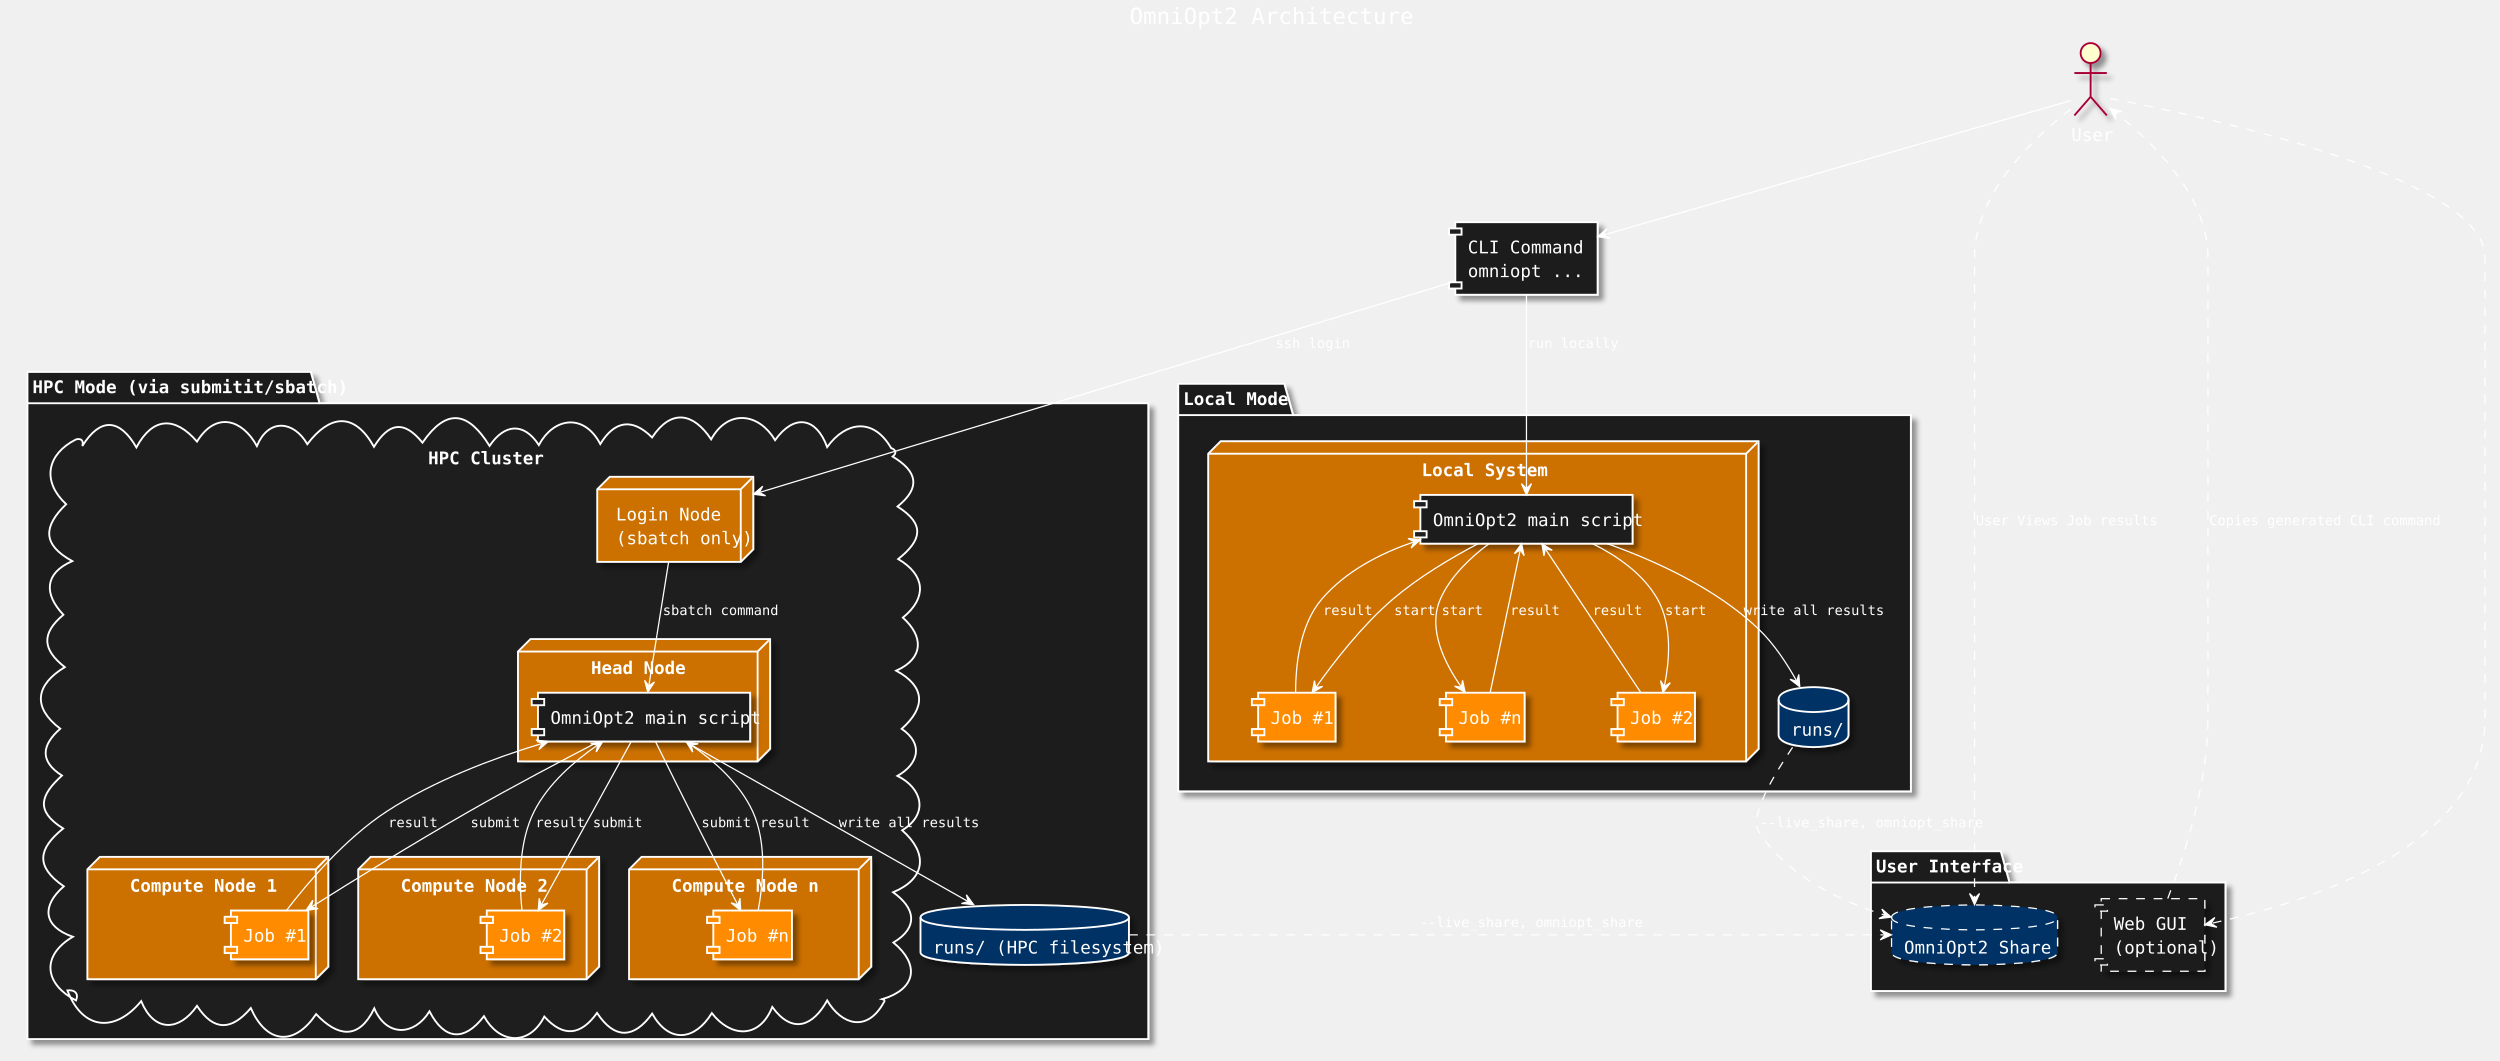
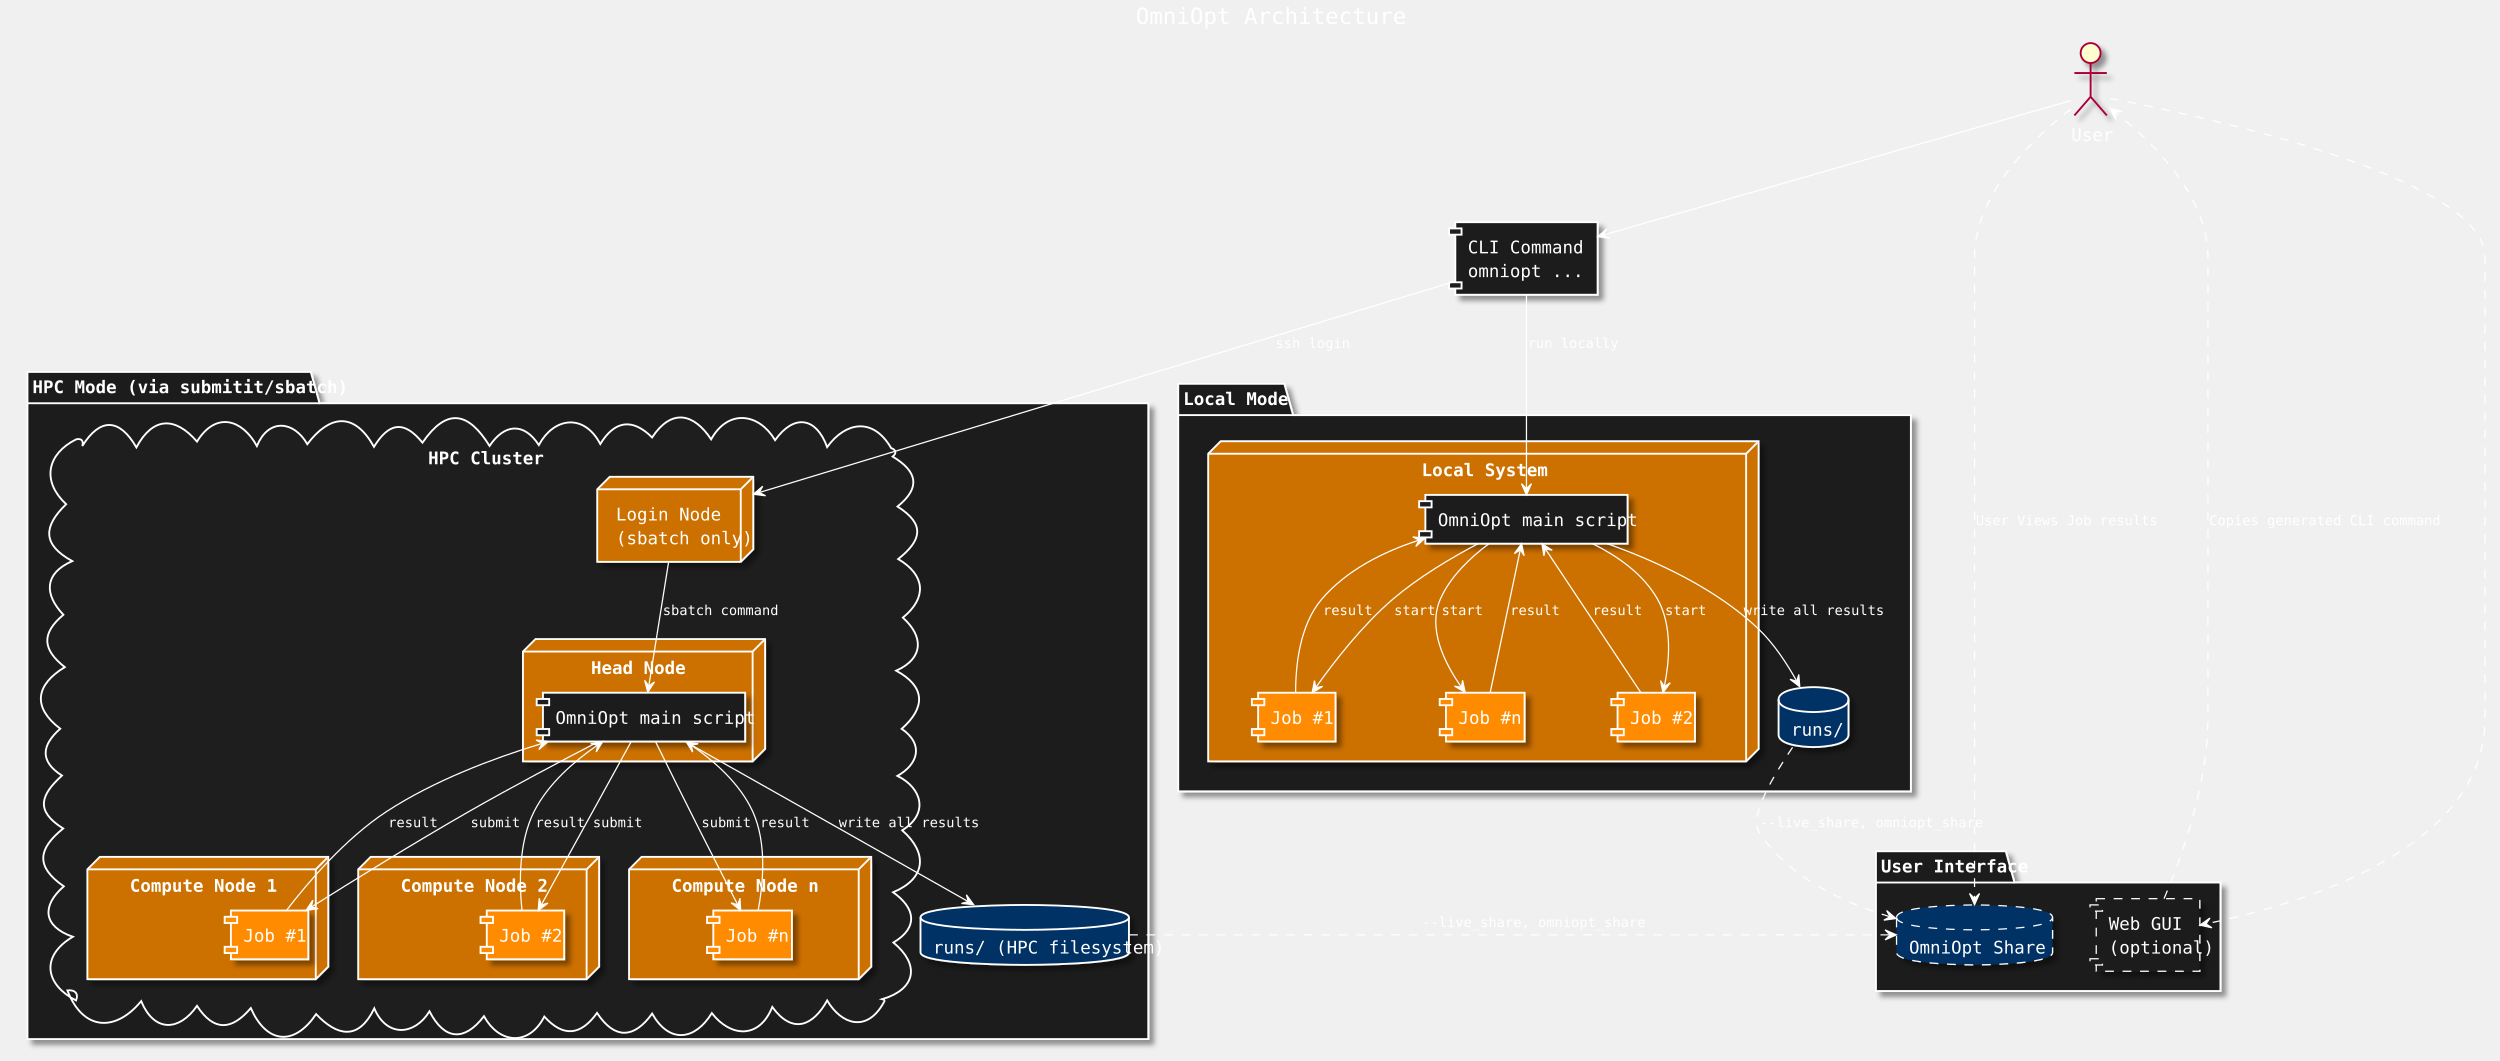
<svg xmlns="http://www.w3.org/2000/svg" contentScriptType="application/ecmascript" contentStyleType="text/css" height="850px" preserveAspectRatio="none" style="width:2003px;height:850px;background:#000000;" version="1.1" viewBox="0 0 2003 850" width="2003px" zoomAndPan="magnify">
  <defs>
-     <filter height="300%" id="f12dtgtmg8fp0r" width="300%" x="-1" y="-1">
+     <filter height="300%" id="f15lyjseu2fynz" width="300%" x="-1" y="-1">
      <feGaussianBlur result="blurOut" stdDeviation="2.0" />
      <feColorMatrix in="blurOut" result="blurOut2" type="matrix" values="0 0 0 0 0 0 0 0 0 0 0 0 0 0 0 0 0 0 .4 0" />
      <feOffset dx="4.0" dy="4.0" in="blurOut2" result="blurOut3" />
      <feBlend in="SourceGraphic" in2="blurOut3" mode="normal" />
    </filter>
  </defs>
  <g>
-     <text fill="#FFFFFF" font-family="Monospace" font-size="18" lengthAdjust="spacingAndGlyphs" textLength="199" x="905" y="19.242">OmniOpt2 Architecture</text>
-     <polygon fill="#1E1E1E" filter="url(#f12dtgtmg8fp0r)" points="1499,682.016,1603,682.016,1610,707.084,1783,707.084,1783,794.016,1499,794.016,1499,682.016" style="stroke: #FFFFFF; stroke-width: 1.5;" />
-     <line style="stroke: #FFFFFF; stroke-width: 1.5;" x1="1499" x2="1610" y1="707.084" y2="707.084" />
-     <text fill="#FFFFFF" font-family="Monospace" font-size="14" font-weight="bold" lengthAdjust="spacingAndGlyphs" textLength="98" x="1503" y="698.982">User Interface</text>
-     <polygon fill="#1E1E1E" filter="url(#f12dtgtmg8fp0r)" points="944,307.516,1029,307.516,1036,332.584,1531,332.584,1531,634.016,944,634.016,944,307.516" style="stroke: #FFFFFF; stroke-width: 1.5;" />
+     <text fill="#FFFFFF" font-family="Monospace" font-size="18" lengthAdjust="spacingAndGlyphs" textLength="189" x="910" y="19.242">OmniOpt Architecture</text>
+     <polygon fill="#1E1E1E" filter="url(#f15lyjseu2fynz)" points="1503,682.016,1607,682.016,1614,707.084,1779,707.084,1779,794.016,1503,794.016,1503,682.016" style="stroke: #FFFFFF; stroke-width: 1.5;" />
+     <line style="stroke: #FFFFFF; stroke-width: 1.5;" x1="1503" x2="1614" y1="707.084" y2="707.084" />
+     <text fill="#FFFFFF" font-family="Monospace" font-size="14" font-weight="bold" lengthAdjust="spacingAndGlyphs" textLength="98" x="1507" y="698.982">User Interface</text>
+     <polygon fill="#1E1E1E" filter="url(#f15lyjseu2fynz)" points="944,307.516,1029,307.516,1036,332.584,1531,332.584,1531,634.016,944,634.016,944,307.516" style="stroke: #FFFFFF; stroke-width: 1.5;" />
    <line style="stroke: #FFFFFF; stroke-width: 1.5;" x1="944" x2="1036" y1="332.584" y2="332.584" />
    <text fill="#FFFFFF" font-family="Monospace" font-size="14" font-weight="bold" lengthAdjust="spacingAndGlyphs" textLength="79" x="948" y="324.482">Local Mode</text>
-     <polygon fill="#CC7000" filter="url(#f12dtgtmg8fp0r)" points="968,363.516,978,353.516,1409,353.516,1409,600.016,1399,610.016,968,610.016,968,363.516" style="stroke: #FFFFFF; stroke-width: 1.5;" />
+     <polygon fill="#CC7000" filter="url(#f15lyjseu2fynz)" points="968,363.516,978,353.516,1409,353.516,1409,600.016,1399,610.016,968,610.016,968,363.516" style="stroke: #FFFFFF; stroke-width: 1.5;" />
    <line style="stroke: #FFFFFF; stroke-width: 1.5;" x1="1399" x2="1408" y1="363.516" y2="354.516" />
    <line style="stroke: #FFFFFF; stroke-width: 1.5;" x1="968" x2="1399" y1="363.516" y2="363.516" />
    <line style="stroke: #FFFFFF; stroke-width: 1.5;" x1="1399" x2="1399" y1="363.516" y2="610.016" />
    <text fill="#FFFFFF" font-family="Monospace" font-size="14" font-weight="bold" lengthAdjust="spacingAndGlyphs" textLength="91" x="1139" y="381.482">Local System</text>
-     <polygon fill="#1E1E1E" filter="url(#f12dtgtmg8fp0r)" points="22,298.016,249,298.016,256,323.084,920,323.084,920,832.516,22,832.516,22,298.016" style="stroke: #FFFFFF; stroke-width: 1.5;" />
+     <polygon fill="#1E1E1E" filter="url(#f15lyjseu2fynz)" points="22,298.016,249,298.016,256,323.084,920,323.084,920,832.516,22,832.516,22,298.016" style="stroke: #FFFFFF; stroke-width: 1.5;" />
    <line style="stroke: #FFFFFF; stroke-width: 1.5;" x1="22" x2="256" y1="323.084" y2="323.084" />
    <text fill="#FFFFFF" font-family="Monospace" font-size="14" font-weight="bold" lengthAdjust="spacingAndGlyphs" textLength="221" x="26" y="314.982">HPC Mode (via submitit/sbatch)</text>
    <path d="M65.918,357.392 C80.455,334.139 95.862,335.278 109.275,358.443 C122.478,333.81 140.319,333.526 157.829,353.784 C172.957,329.324 194.077,335.859 205.8,357.34 C215.154,334.911 235.345,336.948 246.216,355.858 C264.11,332.212 283.784,329.707 299.633,357.963 C311.468,338.791 323.428,336.161 338.476,354.649 C358.176,326.181 375.244,330.027 392.238,357.26 C403.907,339.838 419.415,337.785 431.727,356.559 C443.818,334.12 468.067,331.023 480.938,355.745 C492.469,336.973 506.544,334.641 522.461,350.483 C537.918,327.119 555.725,330.822 569.765,351.989 C583.385,327.443 607.967,330.827 621.005,352.632 C635.975,331.692 653.785,333.769 662.715,358.186 C677.717,337.519 699.732,334.331 714,359.016 C717.981,360.345 718.543,363.199 715.19,365.812 C734.678,377.475 738.269,390.378 719.11,405.827 C741.717,420.222 738.34,433.001 719.631,447.906 C741.309,460.682 743.112,478.772 723.376,494.852 C739.992,509.821 740.426,527.283 718.047,537.363 C741.803,550.245 741.602,567.028 722.419,583.941 C740.505,596.278 735.563,612.432 719.025,621.653 C738.794,631.411 744.524,651.865 722.845,665.254 C743.412,683.317 742.226,703.754 715.575,714.902 C732.884,727.149 736.665,742.72 715.799,755.18 C737.13,772.711 734.167,792.398 707,800.516 C708.863,800.921 709.089,802.046 707.924,803.416 C694.622,827.413 674.266,821.153 662.725,801.589 C651.474,821.992 635.06,829.125 618.743,806.803 C608.346,832.799 585.33,831.116 570.319,811.725 C556.822,833.59 536.363,836.582 522.49,812.114 C507.896,832.38 492.443,832.954 478.358,811.576 C465.338,829.592 451.524,831.463 436.096,814.485 C423.734,838.647 399.83,836.317 387.751,814.189 C371.949,834.852 356,833.376 344.106,810.291 C331.949,829.995 309.727,831.124 299.877,807.914 C287.274,833.968 270.206,830.321 253.269,812.52 C235.599,838.633 213.549,836.288 200.937,807.683 C185.669,825.582 171.515,826.786 157.836,805.917 C143.541,826.46 123.522,827.305 113.106,802.122 C92.319,827.306 66.413,825.855 54,793.516 C59.55,792.824 63.247,795.565 60.956,801.611 C35.992,788.766 32.256,765.996 58.351,750.546 C34.505,742.261 33.02,725.926 51.117,710.133 C28.156,694.264 30.409,680.117 50.614,663.779 C27.612,649.473 32.885,636.6 49.643,621.384 C31.329,609.714 33.596,596.73 48.268,583.852 C25.402,566.457 28.795,548.506 51.905,534.5 C33.991,520.447 32.882,507.581 50.776,492.564 C35.401,476.262 35.087,459.556 57.871,449.547 C33.719,436.27 34.593,421.792 52.991,403.961 C33.195,385.567 37.53,363.739 61,352.016 C65.321,350.945 67.195,353.342 65.918,357.392 " fill="#1E1E1E" style="stroke: #FFFFFF; stroke-width: 1.5;" />
    <text fill="#FFFFFF" font-family="Monospace" font-size="14" font-weight="bold" lengthAdjust="spacingAndGlyphs" textLength="82" x="343" y="371.982">HPC Cluster</text>
-     <polygon fill="#CC7000" filter="url(#f12dtgtmg8fp0r)" points="415,522.016,425,512.016,617,512.016,617,600.016,607,610.016,415,610.016,415,522.016" style="stroke: #FFFFFF; stroke-width: 1.5;" />
-     <line style="stroke: #FFFFFF; stroke-width: 1.5;" x1="607" x2="616" y1="522.016" y2="513.016" />
-     <line style="stroke: #FFFFFF; stroke-width: 1.5;" x1="415" x2="607" y1="522.016" y2="522.016" />
-     <line style="stroke: #FFFFFF; stroke-width: 1.5;" x1="607" x2="607" y1="522.016" y2="610.016" />
+     <polygon fill="#CC7000" filter="url(#f15lyjseu2fynz)" points="419,522.016,429,512.016,613,512.016,613,600.016,603,610.016,419,610.016,419,522.016" style="stroke: #FFFFFF; stroke-width: 1.5;" />
+     <line style="stroke: #FFFFFF; stroke-width: 1.5;" x1="603" x2="612" y1="522.016" y2="513.016" />
+     <line style="stroke: #FFFFFF; stroke-width: 1.5;" x1="419" x2="603" y1="522.016" y2="522.016" />
+     <line style="stroke: #FFFFFF; stroke-width: 1.5;" x1="603" x2="603" y1="522.016" y2="610.016" />
    <text fill="#FFFFFF" font-family="Monospace" font-size="14" font-weight="bold" lengthAdjust="spacingAndGlyphs" textLength="77" x="473.5" y="539.982">Head Node</text>
-     <polygon fill="#CC7000" filter="url(#f12dtgtmg8fp0r)" points="70,696.516,80,686.516,263,686.516,263,774.516,253,784.516,70,784.516,70,696.516" style="stroke: #FFFFFF; stroke-width: 1.5;" />
+     <polygon fill="#CC7000" filter="url(#f15lyjseu2fynz)" points="70,696.516,80,686.516,263,686.516,263,774.516,253,784.516,70,784.516,70,696.516" style="stroke: #FFFFFF; stroke-width: 1.5;" />
    <line style="stroke: #FFFFFF; stroke-width: 1.5;" x1="253" x2="262" y1="696.516" y2="687.516" />
    <line style="stroke: #FFFFFF; stroke-width: 1.5;" x1="70" x2="253" y1="696.516" y2="696.516" />
    <line style="stroke: #FFFFFF; stroke-width: 1.5;" x1="253" x2="253" y1="696.516" y2="784.516" />
    <text fill="#FFFFFF" font-family="Monospace" font-size="14" font-weight="bold" lengthAdjust="spacingAndGlyphs" textLength="117" x="104" y="714.482">Compute Node 1</text>
-     <polygon fill="#CC7000" filter="url(#f12dtgtmg8fp0r)" points="287,696.516,297,686.516,480,686.516,480,774.516,470,784.516,287,784.516,287,696.516" style="stroke: #FFFFFF; stroke-width: 1.5;" />
+     <polygon fill="#CC7000" filter="url(#f15lyjseu2fynz)" points="287,696.516,297,686.516,480,686.516,480,774.516,470,784.516,287,784.516,287,696.516" style="stroke: #FFFFFF; stroke-width: 1.5;" />
    <line style="stroke: #FFFFFF; stroke-width: 1.5;" x1="470" x2="479" y1="696.516" y2="687.516" />
    <line style="stroke: #FFFFFF; stroke-width: 1.5;" x1="287" x2="470" y1="696.516" y2="696.516" />
    <line style="stroke: #FFFFFF; stroke-width: 1.5;" x1="470" x2="470" y1="696.516" y2="784.516" />
    <text fill="#FFFFFF" font-family="Monospace" font-size="14" font-weight="bold" lengthAdjust="spacingAndGlyphs" textLength="117" x="321" y="714.482">Compute Node 2</text>
-     <polygon fill="#CC7000" filter="url(#f12dtgtmg8fp0r)" points="504,696.516,514,686.516,698,686.516,698,774.516,688,784.516,504,784.516,504,696.516" style="stroke: #FFFFFF; stroke-width: 1.5;" />
+     <polygon fill="#CC7000" filter="url(#f15lyjseu2fynz)" points="504,696.516,514,686.516,698,686.516,698,774.516,688,784.516,504,784.516,504,696.516" style="stroke: #FFFFFF; stroke-width: 1.5;" />
    <line style="stroke: #FFFFFF; stroke-width: 1.5;" x1="688" x2="697" y1="696.516" y2="687.516" />
    <line style="stroke: #FFFFFF; stroke-width: 1.5;" x1="504" x2="688" y1="696.516" y2="696.516" />
    <line style="stroke: #FFFFFF; stroke-width: 1.5;" x1="688" x2="688" y1="696.516" y2="784.516" />
    <text fill="#FFFFFF" font-family="Monospace" font-size="14" font-weight="bold" lengthAdjust="spacingAndGlyphs" textLength="118" x="538" y="714.482">Compute Node n</text>
-     <rect fill="#1E1E1E" filter="url(#f12dtgtmg8fp0r)" height="58.136" style="stroke: #FFFFFF; stroke-width: 1.0; stroke-dasharray: 7.0,7.0;" width="83" x="1683.5" y="720.016" />
-     <rect fill="#1E1E1E" height="5" style="stroke: #FFFFFF; stroke-width: 1.0; stroke-dasharray: 7.0,7.0;" width="10" x="1678.5" y="725.016" />
-     <rect fill="#1E1E1E" height="5" style="stroke: #FFFFFF; stroke-width: 1.0; stroke-dasharray: 7.0,7.0;" width="10" x="1678.5" y="768.152" />
-     <text fill="#FFFFFF" font-family="Monospace" font-size="14" lengthAdjust="spacingAndGlyphs" textLength="59" x="1693.5" y="744.982">Web GUI</text>
-     <text fill="#FFFFFF" font-family="Monospace" font-size="14" lengthAdjust="spacingAndGlyphs" textLength="63" x="1693.5" y="764.05">(optional)</text>
-     <path d="M1515.5,735.016 C1515.5,725.016 1582,725.016 1582,725.016 C1582,725.016 1648.5,725.016 1648.5,735.016 L1648.5,763.084 C1648.5,773.084 1582,773.084 1582,773.084 C1582,773.084 1515.5,773.084 1515.5,763.084 L1515.5,735.016 " fill="#003366" filter="url(#f12dtgtmg8fp0r)" style="stroke: #FFFFFF; stroke-width: 1.0; stroke-dasharray: 7.0,7.0;" />
-     <path d="M1515.5,735.016 C1515.5,745.016 1582,745.016 1582,745.016 C1582,745.016 1648.5,745.016 1648.5,735.016 " fill="none" style="stroke: #FFFFFF; stroke-width: 1.0; stroke-dasharray: 7.0,7.0;" />
-     <text fill="#FFFFFF" font-family="Monospace" font-size="14" lengthAdjust="spacingAndGlyphs" textLength="113" x="1525.5" y="763.982">OmniOpt2 Share</text>
-     <path d="M1425,560.516 C1425,550.516 1453,550.516 1453,550.516 C1453,550.516 1481,550.516 1481,560.516 L1481,588.584 C1481,598.584 1453,598.584 1453,598.584 C1453,598.584 1425,598.584 1425,588.584 L1425,560.516 " fill="#003366" filter="url(#f12dtgtmg8fp0r)" style="stroke: #FFFFFF; stroke-width: 1.5;" />
+     <rect fill="#1E1E1E" filter="url(#f15lyjseu2fynz)" height="58.136" style="stroke: #FFFFFF; stroke-width: 1.0; stroke-dasharray: 7.0,7.0;" width="83" x="1679.5" y="720.016" />
+     <rect fill="#1E1E1E" height="5" style="stroke: #FFFFFF; stroke-width: 1.0; stroke-dasharray: 7.0,7.0;" width="10" x="1674.5" y="725.016" />
+     <rect fill="#1E1E1E" height="5" style="stroke: #FFFFFF; stroke-width: 1.0; stroke-dasharray: 7.0,7.0;" width="10" x="1674.5" y="768.152" />
+     <text fill="#FFFFFF" font-family="Monospace" font-size="14" lengthAdjust="spacingAndGlyphs" textLength="59" x="1689.5" y="744.982">Web GUI</text>
+     <text fill="#FFFFFF" font-family="Monospace" font-size="14" lengthAdjust="spacingAndGlyphs" textLength="63" x="1689.5" y="764.05">(optional)</text>
+     <path d="M1519.5,735.016 C1519.5,725.016 1582,725.016 1582,725.016 C1582,725.016 1644.5,725.016 1644.5,735.016 L1644.5,763.084 C1644.5,773.084 1582,773.084 1582,773.084 C1582,773.084 1519.5,773.084 1519.5,763.084 L1519.5,735.016 " fill="#003366" filter="url(#f15lyjseu2fynz)" style="stroke: #FFFFFF; stroke-width: 1.0; stroke-dasharray: 7.0,7.0;" />
+     <path d="M1519.5,735.016 C1519.5,745.016 1582,745.016 1582,745.016 C1582,745.016 1644.5,745.016 1644.5,735.016 " fill="none" style="stroke: #FFFFFF; stroke-width: 1.0; stroke-dasharray: 7.0,7.0;" />
+     <text fill="#FFFFFF" font-family="Monospace" font-size="14" lengthAdjust="spacingAndGlyphs" textLength="105" x="1529.5" y="763.982">OmniOpt Share</text>
+     <path d="M1425,560.516 C1425,550.516 1453,550.516 1453,550.516 C1453,550.516 1481,550.516 1481,560.516 L1481,588.584 C1481,598.584 1453,598.584 1453,598.584 C1453,598.584 1425,598.584 1425,588.584 L1425,560.516 " fill="#003366" filter="url(#f15lyjseu2fynz)" style="stroke: #FFFFFF; stroke-width: 1.5;" />
    <path d="M1425,560.516 C1425,570.516 1453,570.516 1453,570.516 C1453,570.516 1481,570.516 1481,560.516 " fill="none" style="stroke: #FFFFFF; stroke-width: 1.5;" />
    <text fill="#FFFFFF" font-family="Monospace" font-size="14" lengthAdjust="spacingAndGlyphs" textLength="36" x="1435" y="589.482">runs/</text>
-     <rect fill="#1E1E1E" filter="url(#f12dtgtmg8fp0r)" height="39.068" style="stroke: #FFFFFF; stroke-width: 1.5;" width="170" x="1138" y="396.516" />
-     <rect fill="#1E1E1E" height="5" style="stroke: #FFFFFF; stroke-width: 1.5;" width="10" x="1133" y="401.516" />
-     <rect fill="#1E1E1E" height="5" style="stroke: #FFFFFF; stroke-width: 1.5;" width="10" x="1133" y="425.584" />
-     <text fill="#FFFFFF" font-family="Monospace" font-size="14" lengthAdjust="spacingAndGlyphs" textLength="150" x="1148" y="421.482">OmniOpt2 main script</text>
-     <rect fill="#FF8C00" filter="url(#f12dtgtmg8fp0r)" height="39.068" style="stroke: #FFFFFF; stroke-width: 1.5;" width="62" x="1008" y="555.016" />
+     <rect fill="#1E1E1E" filter="url(#f15lyjseu2fynz)" height="39.068" style="stroke: #FFFFFF; stroke-width: 1.5;" width="162" x="1142" y="396.516" />
+     <rect fill="#1E1E1E" height="5" style="stroke: #FFFFFF; stroke-width: 1.5;" width="10" x="1137" y="401.516" />
+     <rect fill="#1E1E1E" height="5" style="stroke: #FFFFFF; stroke-width: 1.5;" width="10" x="1137" y="425.584" />
+     <text fill="#FFFFFF" font-family="Monospace" font-size="14" lengthAdjust="spacingAndGlyphs" textLength="142" x="1152" y="421.482">OmniOpt main script</text>
+     <rect fill="#FF8C00" filter="url(#f15lyjseu2fynz)" height="39.068" style="stroke: #FFFFFF; stroke-width: 1.5;" width="62" x="1008" y="555.016" />
    <rect fill="#FF8C00" height="5" style="stroke: #FFFFFF; stroke-width: 1.5;" width="10" x="1003" y="560.016" />
    <rect fill="#FF8C00" height="5" style="stroke: #FFFFFF; stroke-width: 1.5;" width="10" x="1003" y="584.084" />
    <text fill="#FFFFFF" font-family="Monospace" font-size="14" lengthAdjust="spacingAndGlyphs" textLength="42" x="1018" y="579.982">Job #1</text>
-     <rect fill="#FF8C00" filter="url(#f12dtgtmg8fp0r)" height="39.068" style="stroke: #FFFFFF; stroke-width: 1.5;" width="62" x="1296" y="555.016" />
+     <rect fill="#FF8C00" filter="url(#f15lyjseu2fynz)" height="39.068" style="stroke: #FFFFFF; stroke-width: 1.5;" width="62" x="1296" y="555.016" />
    <rect fill="#FF8C00" height="5" style="stroke: #FFFFFF; stroke-width: 1.5;" width="10" x="1291" y="560.016" />
    <rect fill="#FF8C00" height="5" style="stroke: #FFFFFF; stroke-width: 1.5;" width="10" x="1291" y="584.084" />
    <text fill="#FFFFFF" font-family="Monospace" font-size="14" lengthAdjust="spacingAndGlyphs" textLength="42" x="1306" y="579.982">Job #2</text>
-     <rect fill="#FF8C00" filter="url(#f12dtgtmg8fp0r)" height="39.068" style="stroke: #FFFFFF; stroke-width: 1.5;" width="63" x="1158.5" y="555.016" />
+     <rect fill="#FF8C00" filter="url(#f15lyjseu2fynz)" height="39.068" style="stroke: #FFFFFF; stroke-width: 1.5;" width="63" x="1158.5" y="555.016" />
    <rect fill="#FF8C00" height="5" style="stroke: #FFFFFF; stroke-width: 1.5;" width="10" x="1153.5" y="560.016" />
    <rect fill="#FF8C00" height="5" style="stroke: #FFFFFF; stroke-width: 1.5;" width="10" x="1153.5" y="584.084" />
    <text fill="#FFFFFF" font-family="Monospace" font-size="14" lengthAdjust="spacingAndGlyphs" textLength="43" x="1168.5" y="579.982">Job #n</text>
-     <path d="M737.5,735.016 C737.5,725.016 821,725.016 821,725.016 C821,725.016 904.5,725.016 904.5,735.016 L904.5,763.084 C904.5,773.084 821,773.084 821,773.084 C821,773.084 737.5,773.084 737.5,763.084 L737.5,735.016 " fill="#003366" filter="url(#f12dtgtmg8fp0r)" style="stroke: #FFFFFF; stroke-width: 1.5;" />
+     <path d="M737.5,735.016 C737.5,725.016 821,725.016 821,725.016 C821,725.016 904.5,725.016 904.5,735.016 L904.5,763.084 C904.5,773.084 821,773.084 821,773.084 C821,773.084 737.5,773.084 737.5,763.084 L737.5,735.016 " fill="#003366" filter="url(#f15lyjseu2fynz)" style="stroke: #FFFFFF; stroke-width: 1.5;" />
    <path d="M737.5,735.016 C737.5,745.016 821,745.016 821,745.016 C821,745.016 904.5,745.016 904.5,735.016 " fill="none" style="stroke: #FFFFFF; stroke-width: 1.5;" />
    <text fill="#FFFFFF" font-family="Monospace" font-size="14" lengthAdjust="spacingAndGlyphs" textLength="147" x="747.5" y="763.982">runs/ (HPC filesystem)</text>
-     <polygon fill="#CC7000" filter="url(#f12dtgtmg8fp0r)" points="478.5,392.016,488.5,382.016,603.5,382.016,603.5,440.152,593.5,450.152,478.5,450.152,478.5,392.016" style="stroke: #FFFFFF; stroke-width: 1.5;" />
+     <polygon fill="#CC7000" filter="url(#f15lyjseu2fynz)" points="478.5,392.016,488.5,382.016,603.5,382.016,603.5,440.152,593.5,450.152,478.5,450.152,478.5,392.016" style="stroke: #FFFFFF; stroke-width: 1.5;" />
    <line style="stroke: #FFFFFF; stroke-width: 1.5;" x1="593.5" x2="602.5" y1="392.016" y2="383.016" />
    <line style="stroke: #FFFFFF; stroke-width: 1.5;" x1="478.5" x2="593.5" y1="392.016" y2="392.016" />
    <line style="stroke: #FFFFFF; stroke-width: 1.5;" x1="593.5" x2="593.5" y1="392.016" y2="450.152" />
    <text fill="#FFFFFF" font-family="Monospace" font-size="14" lengthAdjust="spacingAndGlyphs" textLength="77" x="493.5" y="416.982">Login Node</text>
    <text fill="#FFFFFF" font-family="Monospace" font-size="14" lengthAdjust="spacingAndGlyphs" textLength="85" x="493.5" y="436.05">(sbatch only)</text>
-     <rect fill="#1E1E1E" filter="url(#f12dtgtmg8fp0r)" height="39.068" style="stroke: #FFFFFF; stroke-width: 1.5;" width="170" x="431" y="555.016" />
-     <rect fill="#1E1E1E" height="5" style="stroke: #FFFFFF; stroke-width: 1.5;" width="10" x="426" y="560.016" />
-     <rect fill="#1E1E1E" height="5" style="stroke: #FFFFFF; stroke-width: 1.5;" width="10" x="426" y="584.084" />
-     <text fill="#FFFFFF" font-family="Monospace" font-size="14" lengthAdjust="spacingAndGlyphs" textLength="150" x="441" y="579.982">OmniOpt2 main script</text>
-     <rect fill="#FF8C00" filter="url(#f12dtgtmg8fp0r)" height="39.068" style="stroke: #FFFFFF; stroke-width: 1.5;" width="62" x="185" y="729.516" />
+     <rect fill="#1E1E1E" filter="url(#f15lyjseu2fynz)" height="39.068" style="stroke: #FFFFFF; stroke-width: 1.5;" width="162" x="435" y="555.016" />
+     <rect fill="#1E1E1E" height="5" style="stroke: #FFFFFF; stroke-width: 1.5;" width="10" x="430" y="560.016" />
+     <rect fill="#1E1E1E" height="5" style="stroke: #FFFFFF; stroke-width: 1.5;" width="10" x="430" y="584.084" />
+     <text fill="#FFFFFF" font-family="Monospace" font-size="14" lengthAdjust="spacingAndGlyphs" textLength="142" x="445" y="579.982">OmniOpt main script</text>
+     <rect fill="#FF8C00" filter="url(#f15lyjseu2fynz)" height="39.068" style="stroke: #FFFFFF; stroke-width: 1.5;" width="62" x="185" y="729.516" />
    <rect fill="#FF8C00" height="5" style="stroke: #FFFFFF; stroke-width: 1.5;" width="10" x="180" y="734.516" />
    <rect fill="#FF8C00" height="5" style="stroke: #FFFFFF; stroke-width: 1.5;" width="10" x="180" y="758.584" />
    <text fill="#FFFFFF" font-family="Monospace" font-size="14" lengthAdjust="spacingAndGlyphs" textLength="42" x="195" y="754.482">Job #1</text>
-     <rect fill="#FF8C00" filter="url(#f12dtgtmg8fp0r)" height="39.068" style="stroke: #FFFFFF; stroke-width: 1.5;" width="62" x="390" y="729.516" />
+     <rect fill="#FF8C00" filter="url(#f15lyjseu2fynz)" height="39.068" style="stroke: #FFFFFF; stroke-width: 1.5;" width="62" x="390" y="729.516" />
    <rect fill="#FF8C00" height="5" style="stroke: #FFFFFF; stroke-width: 1.5;" width="10" x="385" y="734.516" />
    <rect fill="#FF8C00" height="5" style="stroke: #FFFFFF; stroke-width: 1.5;" width="10" x="385" y="758.584" />
    <text fill="#FFFFFF" font-family="Monospace" font-size="14" lengthAdjust="spacingAndGlyphs" textLength="42" x="400" y="754.482">Job #2</text>
-     <rect fill="#FF8C00" filter="url(#f12dtgtmg8fp0r)" height="39.068" style="stroke: #FFFFFF; stroke-width: 1.5;" width="63" x="571.5" y="729.516" />
+     <rect fill="#FF8C00" filter="url(#f15lyjseu2fynz)" height="39.068" style="stroke: #FFFFFF; stroke-width: 1.5;" width="63" x="571.5" y="729.516" />
    <rect fill="#FF8C00" height="5" style="stroke: #FFFFFF; stroke-width: 1.5;" width="10" x="566.5" y="734.516" />
    <rect fill="#FF8C00" height="5" style="stroke: #FFFFFF; stroke-width: 1.5;" width="10" x="566.5" y="758.584" />
    <text fill="#FFFFFF" font-family="Monospace" font-size="14" lengthAdjust="spacingAndGlyphs" textLength="43" x="581.5" y="754.482">Job #n</text>
-     <ellipse cx="1675" cy="42.516" fill="#FEFECE" filter="url(#f12dtgtmg8fp0r)" rx="8" ry="8" style="stroke: #A80036; stroke-width: 1.5;" />
-     <path d="M1675,50.516 L1675,77.516 M1662,58.516 L1688,58.516 M1675,77.516 L1662,92.516 M1675,77.516 L1688,92.516 " fill="none" filter="url(#f12dtgtmg8fp0r)" style="stroke: #A80036; stroke-width: 1.5;" />
+     <ellipse cx="1675" cy="42.516" fill="#FEFECE" filter="url(#f15lyjseu2fynz)" rx="8" ry="8" style="stroke: #A80036; stroke-width: 1.5;" />
+     <path d="M1675,50.516 L1675,77.516 M1662,58.516 L1688,58.516 M1675,77.516 L1662,92.516 M1675,77.516 L1688,92.516 " fill="none" filter="url(#f15lyjseu2fynz)" style="stroke: #A80036; stroke-width: 1.5;" />
    <text fill="#FFFFFF" font-family="Monospace" font-size="14" lengthAdjust="spacingAndGlyphs" textLength="31" x="1659.5" y="112.982">User</text>
-     <rect fill="#1E1E1E" filter="url(#f12dtgtmg8fp0r)" height="58.136" style="stroke: #FFFFFF; stroke-width: 1.5;" width="114" x="1166" y="178.016" />
+     <rect fill="#1E1E1E" filter="url(#f15lyjseu2fynz)" height="58.136" style="stroke: #FFFFFF; stroke-width: 1.5;" width="114" x="1166" y="178.016" />
    <rect fill="#1E1E1E" height="5" style="stroke: #FFFFFF; stroke-width: 1.5;" width="10" x="1161" y="183.016" />
    <rect fill="#1E1E1E" height="5" style="stroke: #FFFFFF; stroke-width: 1.5;" width="10" x="1161" y="226.152" />
    <text fill="#FFFFFF" font-family="Monospace" font-size="14" lengthAdjust="spacingAndGlyphs" textLength="94" x="1176" y="202.982">CLI Command</text>
    <text fill="#FFFFFF" font-family="Monospace" font-size="14" lengthAdjust="spacingAndGlyphs" textLength="72" x="1176" y="222.05">omniopt ...</text>
-     <path d="M1690.67,78.886 C1754.43,90.986 1991,140.316 1991,206.016 C1991,206.016 1991,206.016 1991,575.516 C1991,678.926 1847.74,723.456 1771.49,739.836 " fill="none" id="User-&gt;GUI" style="stroke: #FFFFFF; stroke-width: 1.0; stroke-dasharray: 7.0,7.0;" />
-     <polygon fill="#FFFFFF" points="1766.56,740.876,1776.197,742.909,1771.45,739.832,1774.527,735.085,1766.56,740.876" style="stroke: #FFFFFF; stroke-width: 1.0;" />
-     <path d="M1736.79,719.886 C1749.82,686.196 1769,627.746 1769,575.516 C1769,206.016 1769,206.016 1769,206.016 C1769,155.786 1722.35,111.806 1694.77,90.206 " fill="none" id="GUI-&gt;User" style="stroke: #FFFFFF; stroke-width: 1.0; stroke-dasharray: 7.0,7.0;" />
+     <path d="M1690.67,78.886 C1754.43,90.986 1991,140.316 1991,206.016 C1991,206.016 1991,206.016 1991,575.516 C1991,680.296 1844.82,724.276 1767.58,740.196 " fill="none" id="User-&gt;GUI" style="stroke: #FFFFFF; stroke-width: 1.0; stroke-dasharray: 7.0,7.0;" />
+     <polygon fill="#FFFFFF" points="1762.6,741.206,1772.212,743.352,1767.502,740.22,1770.634,735.51,1762.6,741.206" style="stroke: #FFFFFF; stroke-width: 1.0;" />
+     <path d="M1733.86,719.996 C1748.08,686.396 1769,628.046 1769,575.516 C1769,206.016 1769,206.016 1769,206.016 C1769,155.786 1722.35,111.806 1694.77,90.206 " fill="none" id="GUI-&gt;User" style="stroke: #FFFFFF; stroke-width: 1.0; stroke-dasharray: 7.0,7.0;" />
    <polygon fill="#FFFFFF" points="1690.52,86.926,1695.216,95.583,1694.484,89.974,1700.093,89.241,1690.52,86.926" style="stroke: #FFFFFF; stroke-width: 1.0;" />
    <text fill="#FFFFFF" font-family="Monospace" font-size="11" lengthAdjust="spacingAndGlyphs" textLength="167" x="1770" y="420.775">Copies generated CLI command</text>
    <path d="M1659.44,80.486 C1600.76,97.366 1390.84,157.746 1284.98,188.186 " fill="none" id="User-&gt;CLI" style="stroke: #FFFFFF; stroke-width: 1.0;" />
    <polygon fill="#FFFFFF" points="1280.02,189.616,1289.776,190.963,1284.824,188.229,1287.557,183.276,1280.02,189.616" style="stroke: #FFFFFF; stroke-width: 1.0;" />
    <path d="M1659.22,87.296 C1632.69,107.706 1582,153.566 1582,206.016 C1582,206.016 1582,206.016 1582,575.516 C1582,626.256 1582,685.396 1582,719.586 " fill="none" id="User-&gt;Share" style="stroke: #FFFFFF; stroke-width: 1.0; stroke-dasharray: 7.0,7.0;" />
    <polygon fill="#FFFFFF" points="1582,724.856,1586,715.856,1582,719.856,1578,715.856,1582,724.856" style="stroke: #FFFFFF; stroke-width: 1.0;" />
    <text fill="#FFFFFF" font-family="Monospace" font-size="11" lengthAdjust="spacingAndGlyphs" textLength="115" x="1583" y="420.775">User Views Job results</text>
    <path d="M1223,236.366 C1223,277.416 1223,352.696 1223,391.106 " fill="none" id="CLI-&gt;LocalCore" style="stroke: #FFFFFF; stroke-width: 1.0;" />
    <polygon fill="#FFFFFF" points="1223,396.496,1227,387.496,1223,391.496,1219,387.496,1223,396.496" style="stroke: #FFFFFF; stroke-width: 1.0;" />
    <text fill="#FFFFFF" font-family="Monospace" font-size="11" lengthAdjust="spacingAndGlyphs" textLength="55" x="1224" y="278.775">run locally</text>
    <path d="M1184.22,435.606 C1162.89,446.836 1136.65,462.376 1116,480.016 C1091.37,501.056 1068.5,530.626 1054.19,550.846 " fill="none" id="LocalCore-&gt;LocalJob1" style="stroke: #FFFFFF; stroke-width: 1.0;" />
    <polygon fill="#FFFFFF" points="1051.27,555.016,1059.718,549.952,1054.145,550.925,1053.172,545.352,1051.27,555.016" style="stroke: #FFFFFF; stroke-width: 1.0;" />
    <text fill="#FFFFFF" font-family="Monospace" font-size="11" lengthAdjust="spacingAndGlyphs" textLength="24" x="1117" y="492.775">start</text>
-     <path d="M1038.04,554.736 C1038,534.056 1041.09,500.956 1059,480.016 C1077.94,457.866 1105.59,443.476 1132.81,434.136 " fill="none" id="LocalJob1-&gt;LocalCore" style="stroke: #FFFFFF; stroke-width: 1.0;" />
-     <polygon fill="#FFFFFF" points="1137.88,432.446,1128.079,431.479,1133.134,434.018,1130.595,439.074,1137.88,432.446" style="stroke: #FFFFFF; stroke-width: 1.0;" />
+     <path d="M1038.04,554.736 C1038,534.056 1041.09,500.956 1059,480.016 C1078.86,456.786 1108.3,442.086 1136.78,432.806 " fill="none" id="LocalJob1-&gt;LocalCore" style="stroke: #FFFFFF; stroke-width: 1.0;" />
+     <polygon fill="#FFFFFF" points="1141.71,431.246,1131.922,430.156,1136.944,432.758,1134.342,437.781,1141.71,431.246" style="stroke: #FFFFFF; stroke-width: 1.0;" />
    <text fill="#FFFFFF" font-family="Monospace" font-size="11" lengthAdjust="spacingAndGlyphs" textLength="30" x="1060" y="492.775">result</text>
    <path d="M1275.81,435.536 C1295.85,445.436 1316.58,459.856 1328,480.016 C1340.04,501.286 1337.57,529.876 1333.5,549.816 " fill="none" id="LocalCore-&gt;LocalJob2" style="stroke: #FFFFFF; stroke-width: 1.0;" />
    <polygon fill="#FFFFFF" points="1332.38,554.946,1338.215,547.012,1333.451,550.062,1330.401,545.298,1332.38,554.946" style="stroke: #FFFFFF; stroke-width: 1.0;" />
    <text fill="#FFFFFF" font-family="Monospace" font-size="11" lengthAdjust="spacingAndGlyphs" textLength="24" x="1334" y="492.775">start</text>
    <path d="M1314.68,554.976 C1295.61,526.276 1259,471.186 1238.28,440.006 " fill="none" id="LocalJob2-&gt;LocalCore" style="stroke: #FFFFFF; stroke-width: 1.0;" />
    <polygon fill="#FFFFFF" points="1235.34,435.586,1237.004,445.293,1238.113,439.746,1243.66,440.856,1235.34,435.586" style="stroke: #FFFFFF; stroke-width: 1.0;" />
    <text fill="#FFFFFF" font-family="Monospace" font-size="11" lengthAdjust="spacingAndGlyphs" textLength="30" x="1276" y="492.775">result</text>
    <path d="M1193,435.576 C1178.3,446.506 1162.05,461.756 1154,480.016 C1143.56,503.686 1157.41,531.416 1170.84,550.496 " fill="none" id="LocalCore-&gt;LocalJobN" style="stroke: #FFFFFF; stroke-width: 1.0;" />
    <polygon fill="#FFFFFF" points="1173.87,554.676,1171.807,545.045,1170.927,550.633,1165.339,549.754,1173.87,554.676" style="stroke: #FFFFFF; stroke-width: 1.0;" />
    <text fill="#FFFFFF" font-family="Monospace" font-size="11" lengthAdjust="spacingAndGlyphs" textLength="24" x="1155" y="492.775">start</text>
    <path d="M1193.91,554.976 C1199.91,526.516 1211.39,472.086 1217.99,440.776 " fill="none" id="LocalJobN-&gt;LocalCore" style="stroke: #FFFFFF; stroke-width: 1.0;" />
    <polygon fill="#FFFFFF" points="1219.08,435.586,1213.316,443.572,1218.053,440.479,1221.146,445.216,1219.08,435.586" style="stroke: #FFFFFF; stroke-width: 1.0;" />
    <text fill="#FFFFFF" font-family="Monospace" font-size="11" lengthAdjust="spacingAndGlyphs" textLength="30" x="1210" y="492.775">result</text>
    <path d="M1287.7,435.596 C1326.59,449.386 1374.98,471.506 1409,504.016 C1421.43,515.896 1431.9,531.976 1439.5,545.666 " fill="none" id="LocalCore-&gt;LocalRuns" style="stroke: #FFFFFF; stroke-width: 1.0;" />
    <polygon fill="#FFFFFF" points="1441.97,550.216,1441.183,540.399,1439.581,545.824,1434.156,544.221,1441.97,550.216" style="stroke: #FFFFFF; stroke-width: 1.0;" />
    <text fill="#FFFFFF" font-family="Monospace" font-size="11" lengthAdjust="spacingAndGlyphs" textLength="80" x="1397" y="492.775">write all results</text>
-     <path d="M1436.21,598.746 C1420.82,621.396 1401.48,654.136 1409,666.016 C1431.28,701.226 1473.23,721.616 1510.24,733.256 " fill="none" id="LocalRuns-&gt;Share" style="stroke: #FFFFFF; stroke-width: 1.0; stroke-dasharray: 7.0,7.0;" />
-     <polygon fill="#FFFFFF" points="1515.19,734.776,1507.745,728.328,1510.407,733.319,1505.415,735.981,1515.19,734.776" style="stroke: #FFFFFF; stroke-width: 1.0;" />
+     <path d="M1436.21,598.746 C1420.82,621.396 1401.48,654.136 1409,666.016 C1432.04,702.436 1476.13,723.006 1514.03,734.426 " fill="none" id="LocalRuns-&gt;Share" style="stroke: #FFFFFF; stroke-width: 1.0; stroke-dasharray: 7.0,7.0;" />
+     <polygon fill="#FFFFFF" points="1519.1,735.916,1511.58,729.556,1514.3,734.516,1509.34,737.236,1519.1,735.916" style="stroke: #FFFFFF; stroke-width: 1.0;" />
    <text fill="#FFFFFF" font-family="Monospace" font-size="11" lengthAdjust="spacingAndGlyphs" textLength="145" x="1410" y="662.775">--live_share, omniopt_share</text>
    <path d="M1165.73,225.396 C1040.53,263.396 742.93,353.726 608.71,394.466 " fill="none" id="CLI-&gt;LoginNode" style="stroke: #FFFFFF; stroke-width: 1.0;" />
    <polygon fill="#FFFFFF" points="603.62,396.006,613.395,397.211,608.403,394.55,611.065,389.558,603.62,396.006" style="stroke: #FFFFFF; stroke-width: 1.0;" />
    <text fill="#FFFFFF" font-family="Monospace" font-size="11" lengthAdjust="spacingAndGlyphs" textLength="47" x="1022" y="278.775">ssh login</text>
    <path d="M535.7,450.206 C530.94,479.986 524.07,522.966 519.83,549.526 " fill="none" id="LoginNode-&gt;HPCMaster" style="stroke: #FFFFFF; stroke-width: 1.0;" />
    <polygon fill="#FFFFFF" points="519.02,554.606,524.383,546.345,519.805,549.668,516.482,545.09,519.02,554.606" style="stroke: #FFFFFF; stroke-width: 1.0;" />
    <text fill="#FFFFFF" font-family="Monospace" font-size="11" lengthAdjust="spacingAndGlyphs" textLength="89" x="531" y="492.775">sbatch command</text>
    <path d="M479.71,594.066 C451.25,608.786 410.78,630.136 376,650.016 C331.79,675.286 281.92,706.236 249.78,726.506 " fill="none" id="HPCMaster-&gt;HPCJob1" style="stroke: #FFFFFF; stroke-width: 1.0;" />
    <polygon fill="#FFFFFF" points="245.17,729.416,254.915,727.991,249.397,726.745,250.642,721.227,245.17,729.416" style="stroke: #FFFFFF; stroke-width: 1.0;" />
    <text fill="#FFFFFF" font-family="Monospace" font-size="11" lengthAdjust="spacingAndGlyphs" textLength="36" x="377" y="662.775">submit</text>
    <path d="M229.62,729.276 C246.33,707.486 276.6,671.736 310,650.016 C347.68,625.506 394.48,607.756 433.94,595.736 " fill="none" id="HPCJob1-&gt;HPCMaster" style="stroke: #FFFFFF; stroke-width: 1.0;" />
    <polygon fill="#FFFFFF" points="439.21,594.146,429.438,592.914,434.423,595.589,431.748,600.573,439.21,594.146" style="stroke: #FFFFFF; stroke-width: 1.0;" />
    <text fill="#FFFFFF" font-family="Monospace" font-size="11" lengthAdjust="spacingAndGlyphs" textLength="30" x="311" y="662.775">result</text>
    <path d="M505.65,594.306 C488.12,626.146 452.62,690.596 433.64,725.056 " fill="none" id="HPCMaster-&gt;HPCJob2" style="stroke: #FFFFFF; stroke-width: 1.0;" />
    <polygon fill="#FFFFFF" points="431.19,729.516,439.034,723.561,433.601,725.136,432.026,719.702,431.19,729.516" style="stroke: #FFFFFF; stroke-width: 1.0;" />
    <text fill="#FFFFFF" font-family="Monospace" font-size="11" lengthAdjust="spacingAndGlyphs" textLength="36" x="475" y="662.775">submit</text>
    <path d="M418.19,729.186 C416.03,708.566 415.26,675.116 428,650.016 C439.21,627.946 460.12,609.816 478.74,596.966 " fill="none" id="HPCJob2-&gt;HPCMaster" style="stroke: #FFFFFF; stroke-width: 1.0;" />
    <polygon fill="#FFFFFF" points="482.92,594.146,473.224,595.871,478.777,596.946,477.703,602.5,482.92,594.146" style="stroke: #FFFFFF; stroke-width: 1.0;" />
    <text fill="#FFFFFF" font-family="Monospace" font-size="11" lengthAdjust="spacingAndGlyphs" textLength="30" x="429" y="662.775">result</text>
    <path d="M525.24,594.266 C534.29,612.596 548.51,641.266 561,666.016 C571.08,685.986 582.68,708.606 591.13,725.026 " fill="none" id="HPCMaster-&gt;HPCJobN" style="stroke: #FFFFFF; stroke-width: 1.0;" />
    <polygon fill="#FFFFFF" points="593.43,729.486,592.857,719.654,591.137,725.043,585.748,723.322,593.43,729.486" style="stroke: #FFFFFF; stroke-width: 1.0;" />
    <text fill="#FFFFFF" font-family="Monospace" font-size="11" lengthAdjust="spacingAndGlyphs" textLength="36" x="562" y="662.775">submit</text>
    <path d="M607.45,729.336 C611.34,708.856 614.74,675.516 603,650.016 C592.8,627.846 572.38,609.816 553.89,597.046 " fill="none" id="HPCJobN-&gt;HPCMaster" style="stroke: #FFFFFF; stroke-width: 1.0;" />
    <polygon fill="#FFFFFF" points="549.74,594.236,554.957,602.59,553.883,597.036,559.437,595.961,549.74,594.236" style="stroke: #FFFFFF; stroke-width: 1.0;" />
    <text fill="#FFFFFF" font-family="Monospace" font-size="11" lengthAdjust="spacingAndGlyphs" textLength="30" x="609" y="662.775">result</text>
    <path d="M548.83,594.026 C575.54,609.086 614.21,630.916 648,650.016 C691.28,674.486 740.62,702.446 775.5,722.216 " fill="none" id="HPCMaster-&gt;HPCRuns" style="stroke: #FFFFFF; stroke-width: 1.0;" />
    <polygon fill="#FFFFFF" points="780.11,724.826,774.266,716.898,775.764,722.353,770.309,723.851,780.11,724.826" style="stroke: #FFFFFF; stroke-width: 1.0;" />
    <text fill="#FFFFFF" font-family="Monospace" font-size="11" lengthAdjust="spacingAndGlyphs" textLength="80" x="672" y="662.775">write all results</text>
-     <path d="M904.62,749.016 C1055,749.016 1368.59,749.016 1510.04,749.016 " fill="none" id="HPCRuns-&gt;Share" style="stroke: #FFFFFF; stroke-width: 1.0; stroke-dasharray: 7.0,7.0;" />
-     <polygon fill="#FFFFFF" points="1515.41,749.016,1506.41,745.016,1510.41,749.016,1506.41,753.016,1515.41,749.016" style="stroke: #FFFFFF; stroke-width: 1.0;" />
-     <text fill="#FFFFFF" font-family="Monospace" font-size="11" lengthAdjust="spacingAndGlyphs" textLength="145" x="1137.5" y="742.775">--live_share, omniopt_share</text>
+     <path d="M904.62,749.016 C1056.43,749.016 1374.56,749.016 1514.03,749.016 " fill="none" id="HPCRuns-&gt;Share" style="stroke: #FFFFFF; stroke-width: 1.0; stroke-dasharray: 7.0,7.0;" />
+     <polygon fill="#FFFFFF" points="1519.32,749.016,1510.32,745.016,1514.32,749.016,1510.32,753.016,1519.32,749.016" style="stroke: #FFFFFF; stroke-width: 1.0;" />
+     <text fill="#FFFFFF" font-family="Monospace" font-size="11" lengthAdjust="spacingAndGlyphs" textLength="145" x="1139.5" y="742.775">--live_share, omniopt_share</text>
  </g>
</svg>
